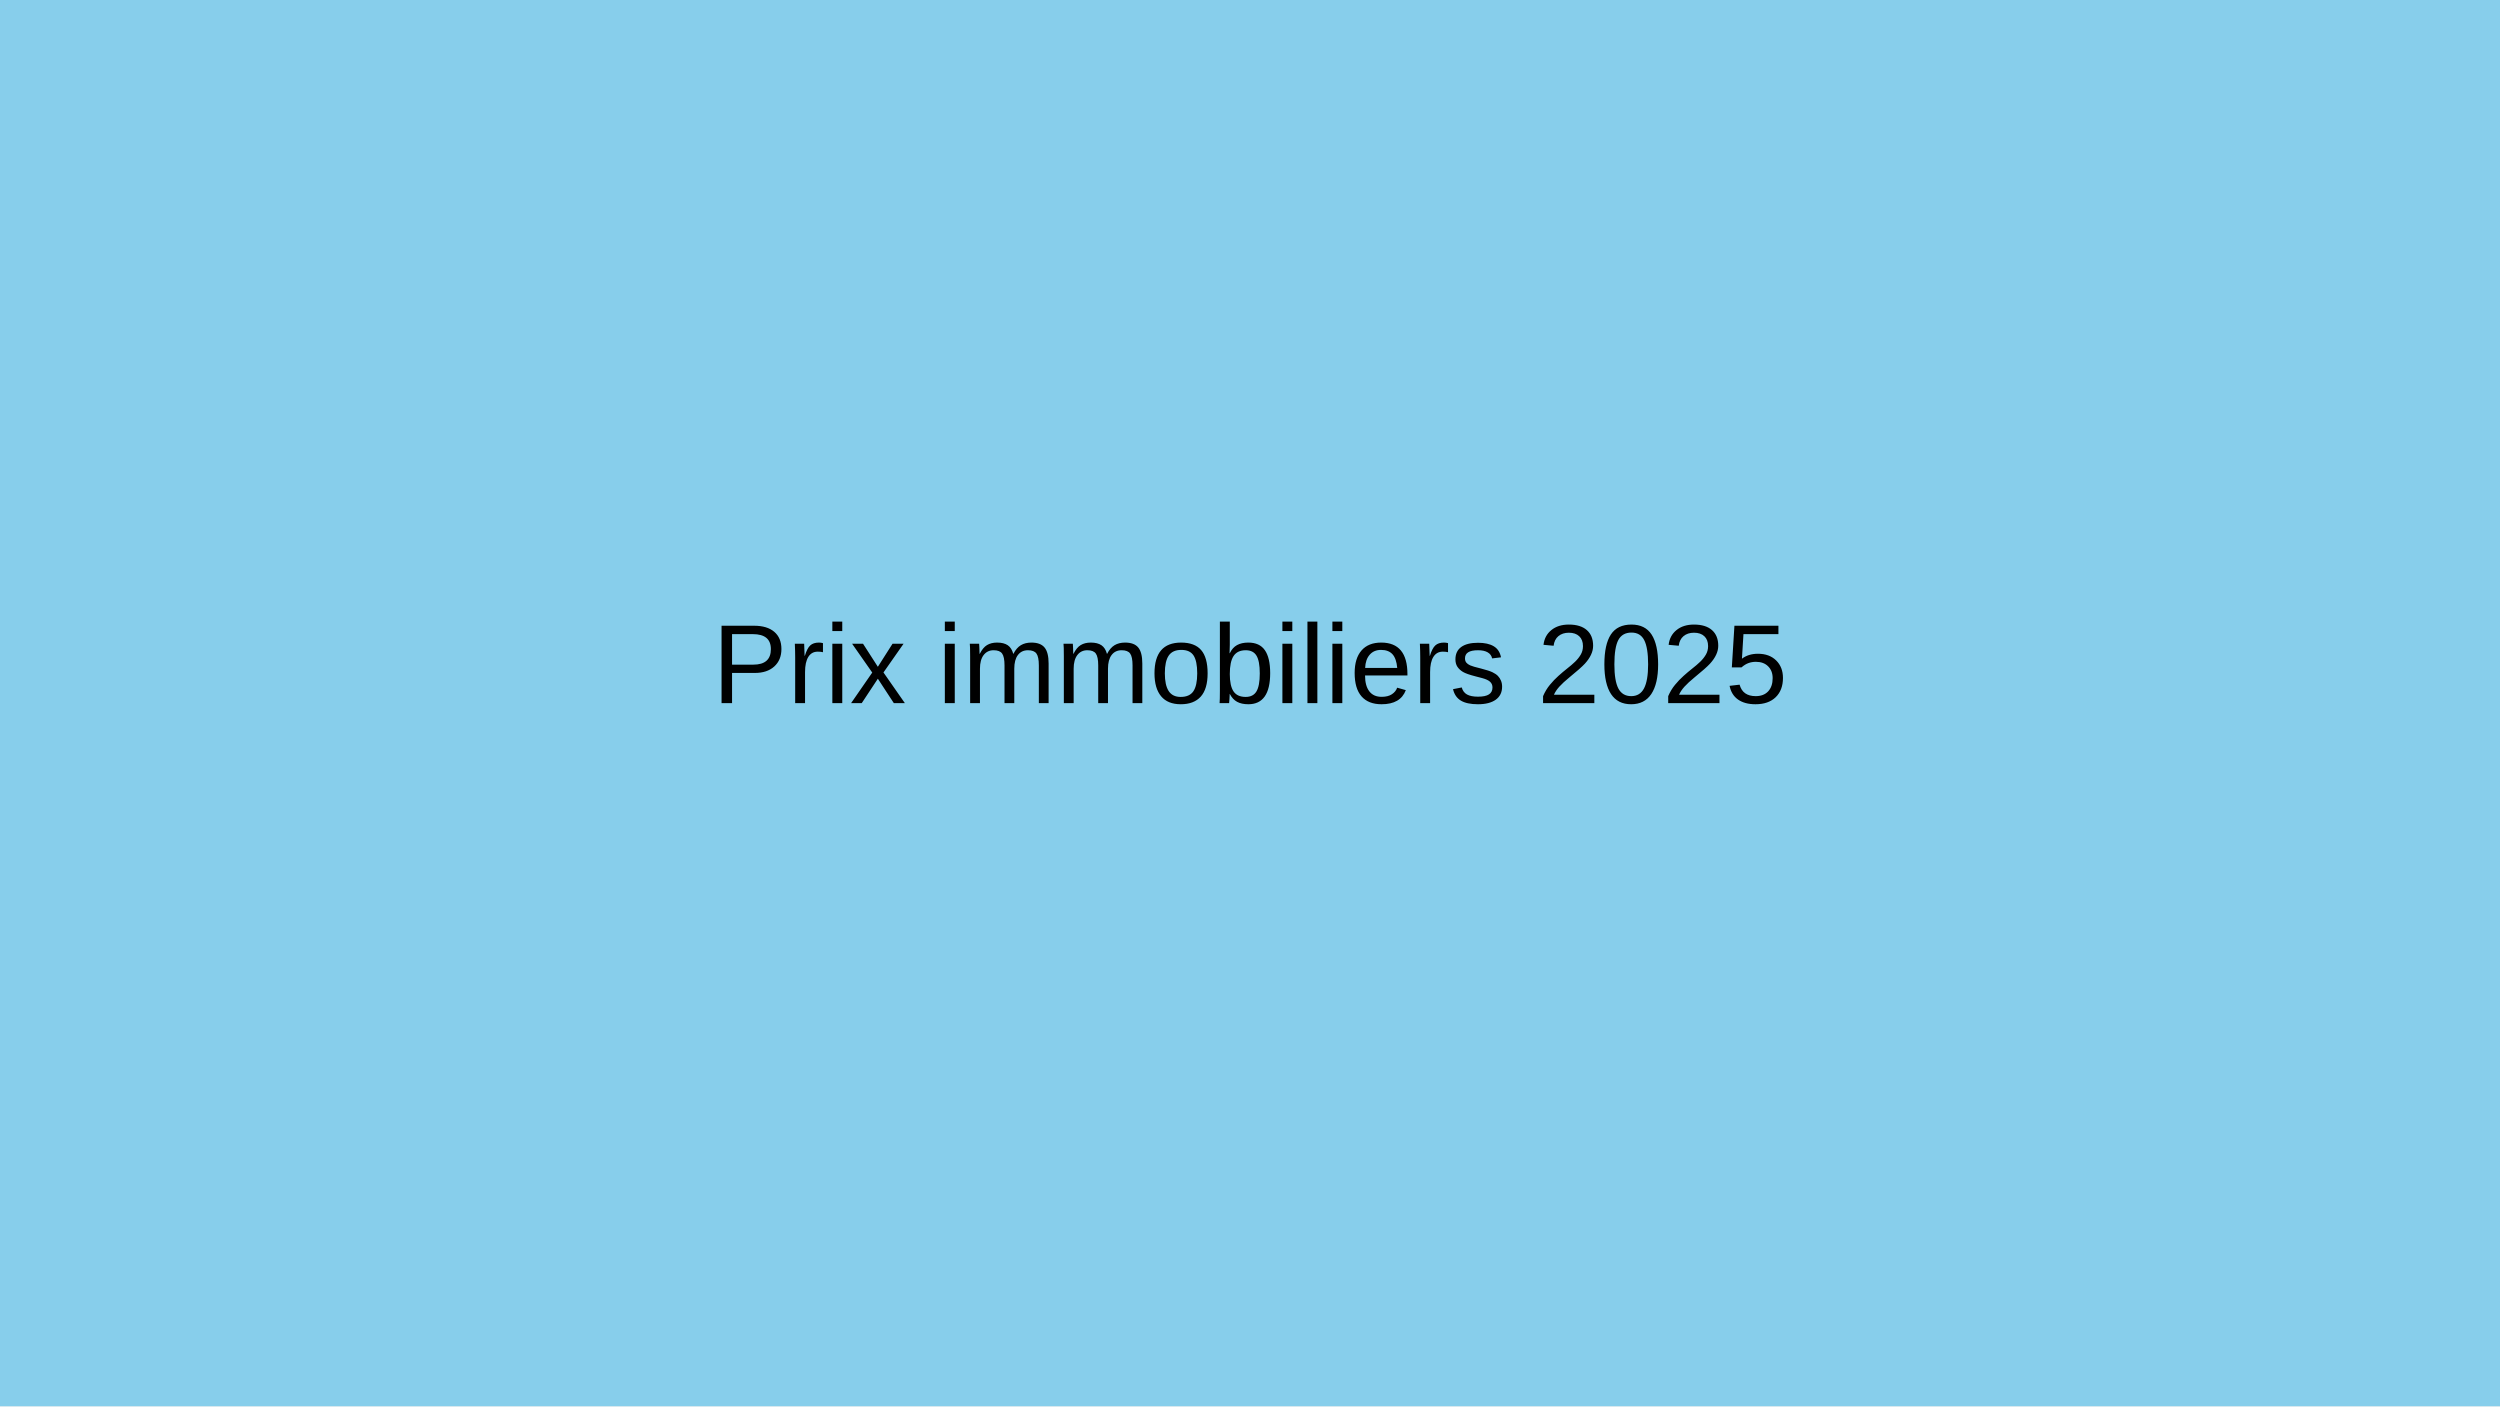
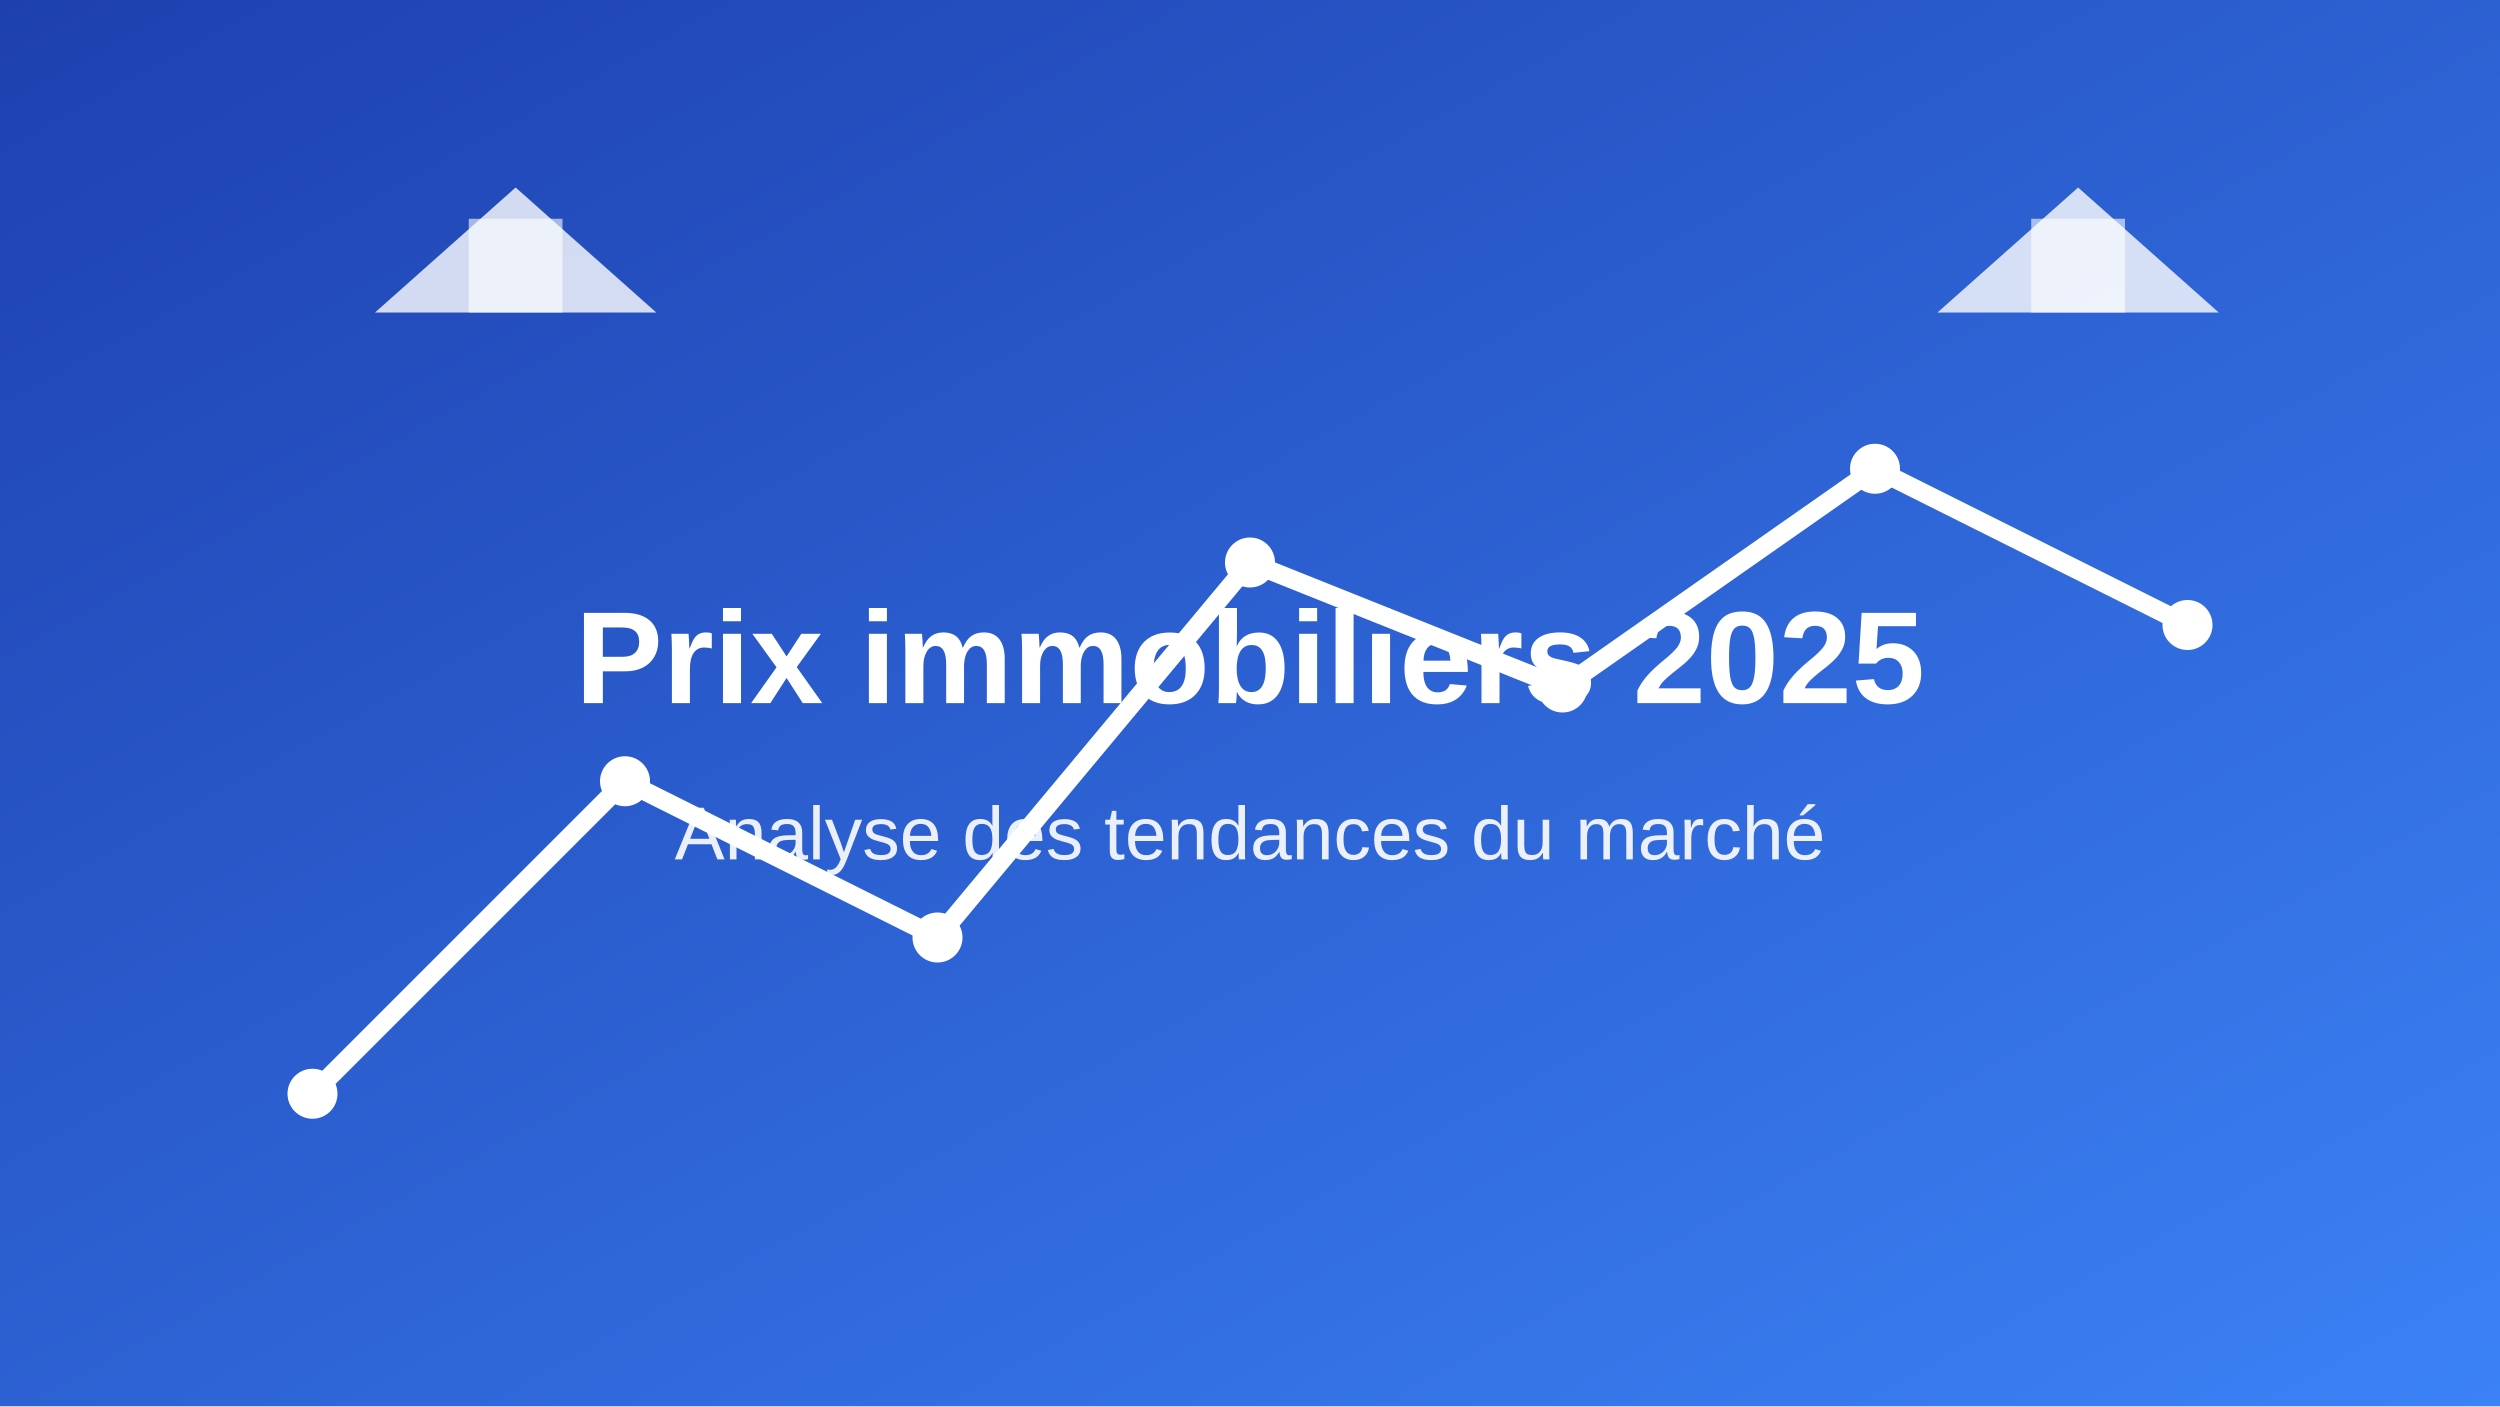
<svg xmlns="http://www.w3.org/2000/svg" width="800" height="450" viewBox="0 0 800 450">
-   <rect width="800" height="450" fill="skyblue" />
-   <text x="400" y="225" font-family="Arial" font-size="36" text-anchor="middle" alignment-baseline="middle" fill="black">Prix immobiliers 2025</text>
+   <defs>
+     <linearGradient id="grad1" x1="0%" y1="0%" x2="100%" y2="100%">
+       <stop offset="0%" style="stop-color:#1e40af;stop-opacity:1" />
+       <stop offset="100%" style="stop-color:#3b82f6;stop-opacity:1" />
+     </linearGradient>
+   </defs>
+   <rect width="800" height="450" fill="url(#grad1)" />
+   <polyline points="100,350 200,250 300,300 400,180 500,220 600,150 700,200" stroke="white" stroke-width="6" fill="none" stroke-linecap="round" stroke-linejoin="round" />
+   <circle cx="100" cy="350" r="8" fill="white" />
+   <circle cx="200" cy="250" r="8" fill="white" />
+   <circle cx="300" cy="300" r="8" fill="white" />
+   <circle cx="400" cy="180" r="8" fill="white" />
+   <circle cx="500" cy="220" r="8" fill="white" />
+   <circle cx="600" cy="150" r="8" fill="white" />
+   <circle cx="700" cy="200" r="8" fill="white" />
+   <path d="M150,100 L150,70 L180,70 L180,100 Z" fill="white" opacity="0.6" />
+   <path d="M120,100 L210,100 L165,60 Z" fill="white" opacity="0.8" />
+   <path d="M650,100 L650,70 L680,70 L680,100 Z" fill="white" opacity="0.6" />
+   <path d="M620,100 L710,100 L665,60 Z" fill="white" opacity="0.8" />
+   <text x="400" y="225" font-family="Arial" font-size="42" font-weight="bold" text-anchor="middle" fill="white">Prix immobiliers 2025</text>
+   <text x="400" y="275" font-family="Arial" font-size="24" text-anchor="middle" fill="white" opacity="0.9">Analyse des tendances du marché</text>
</svg>
